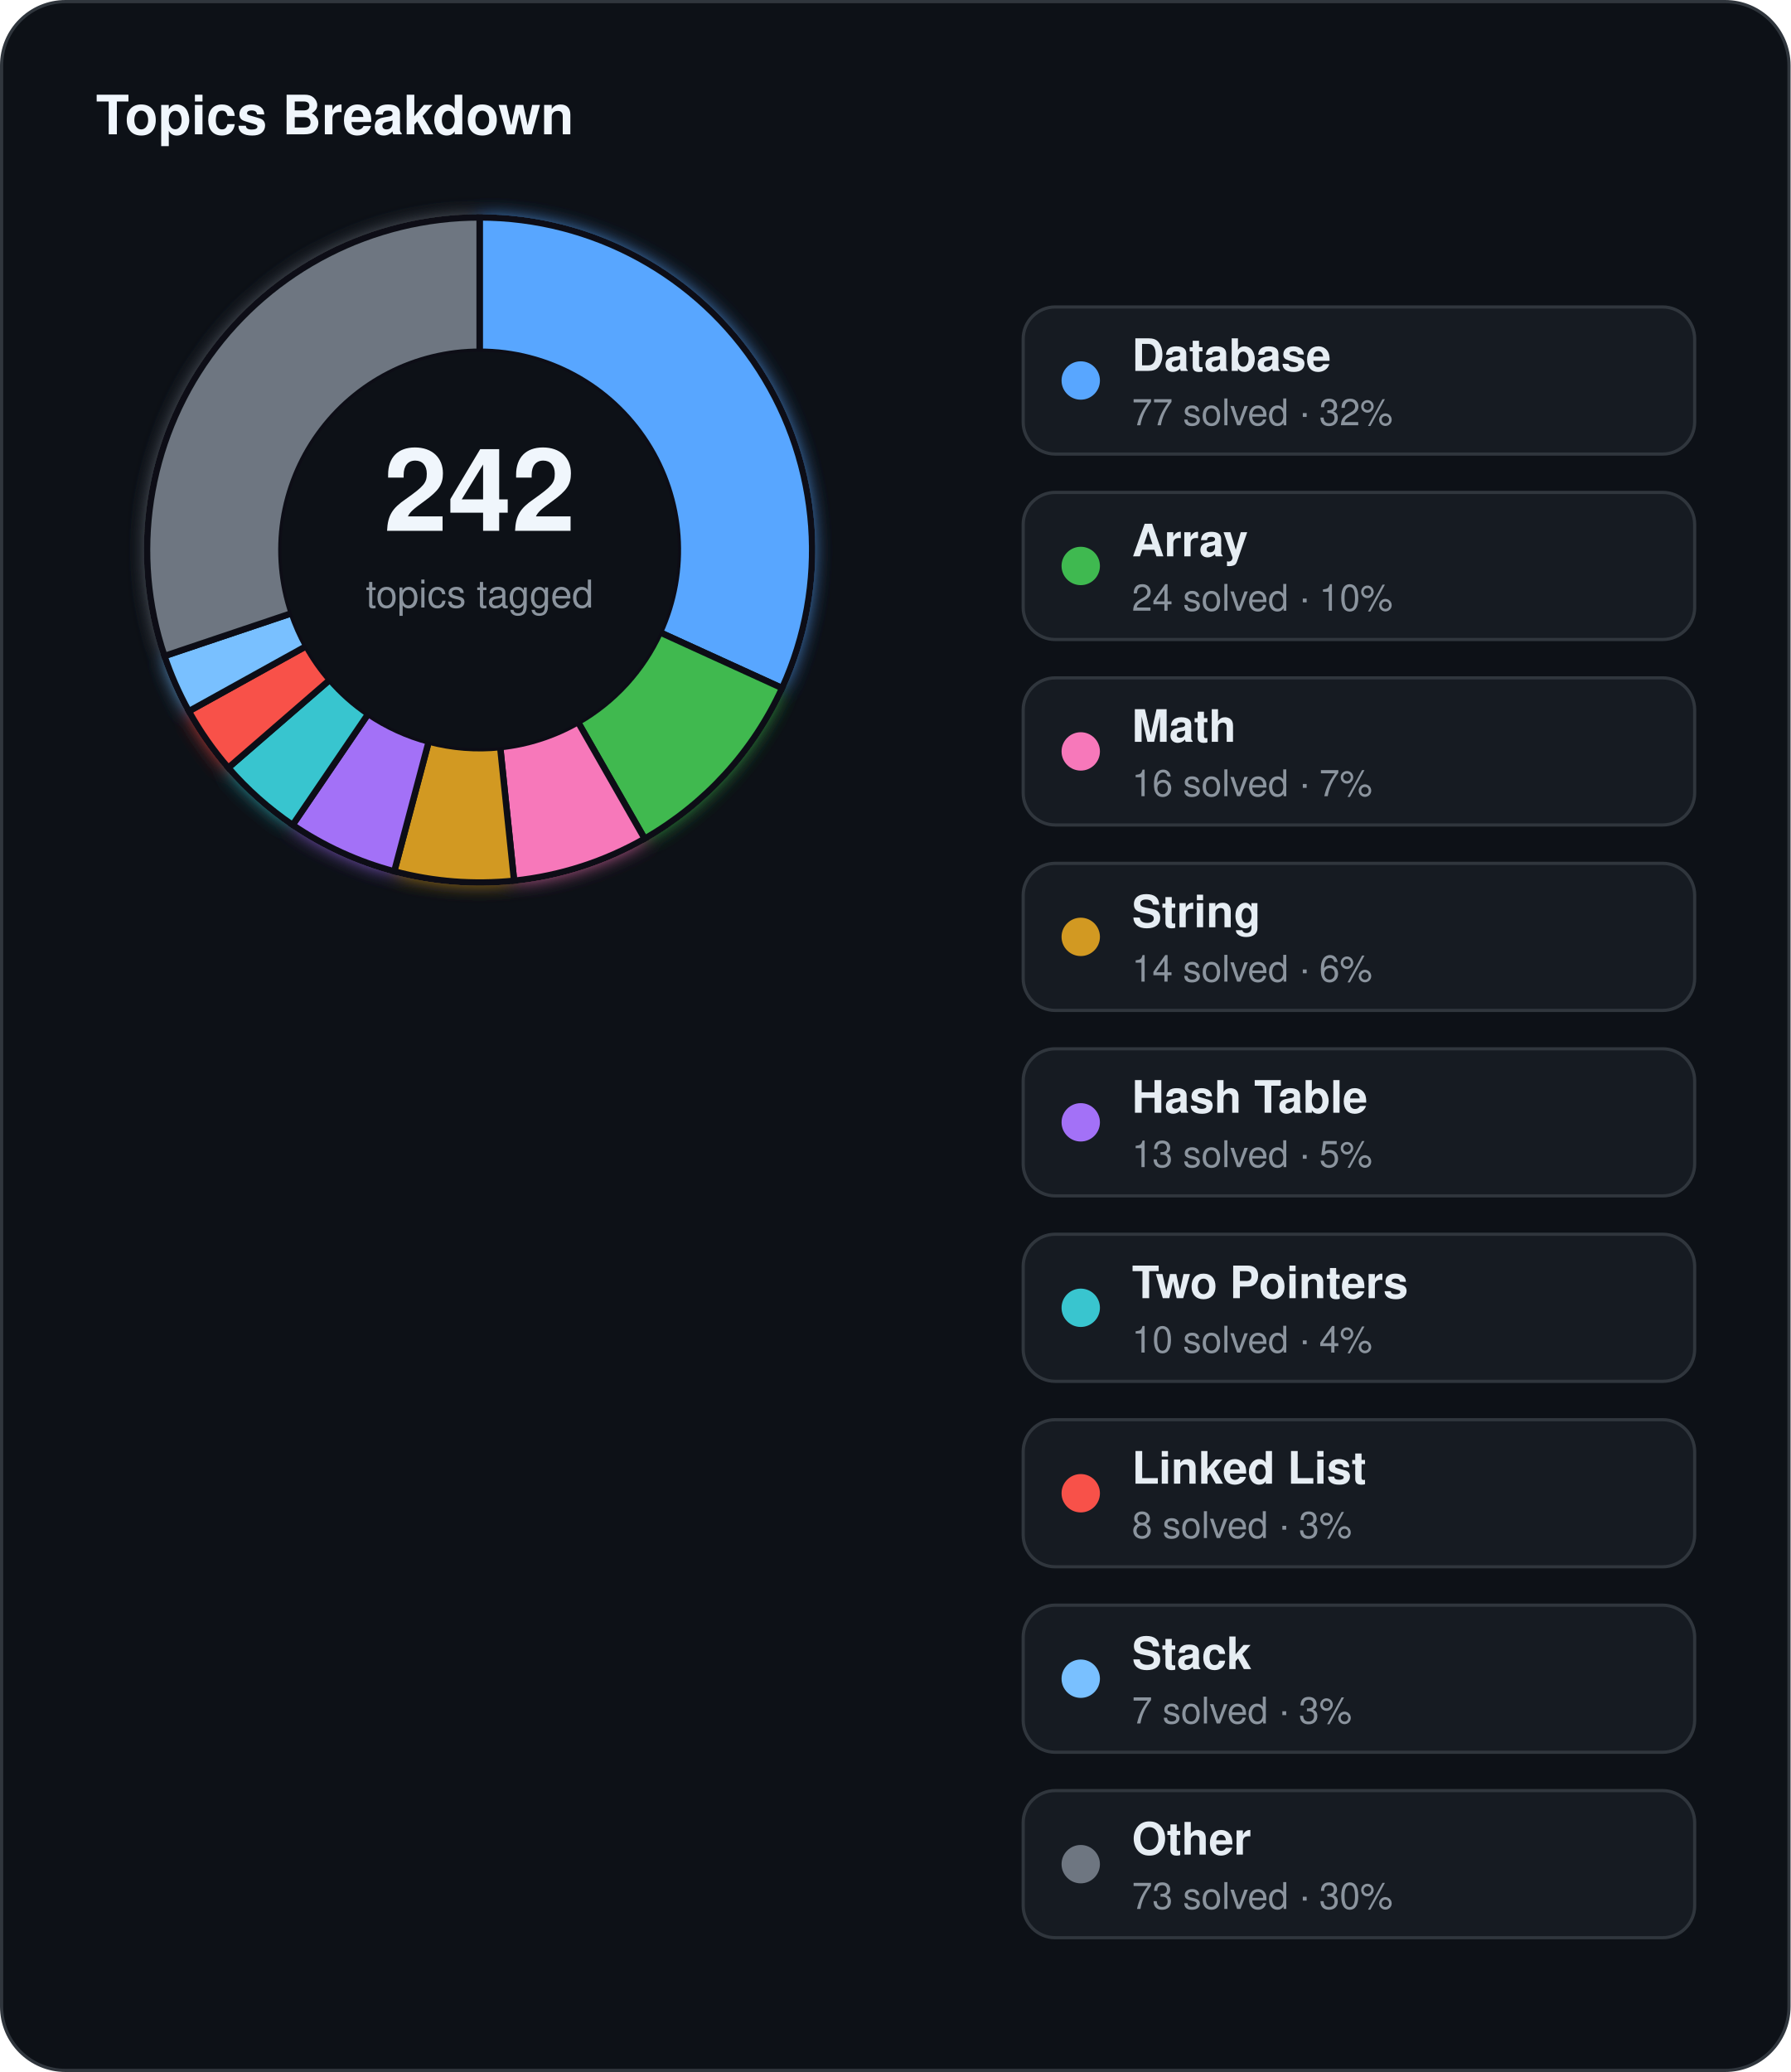
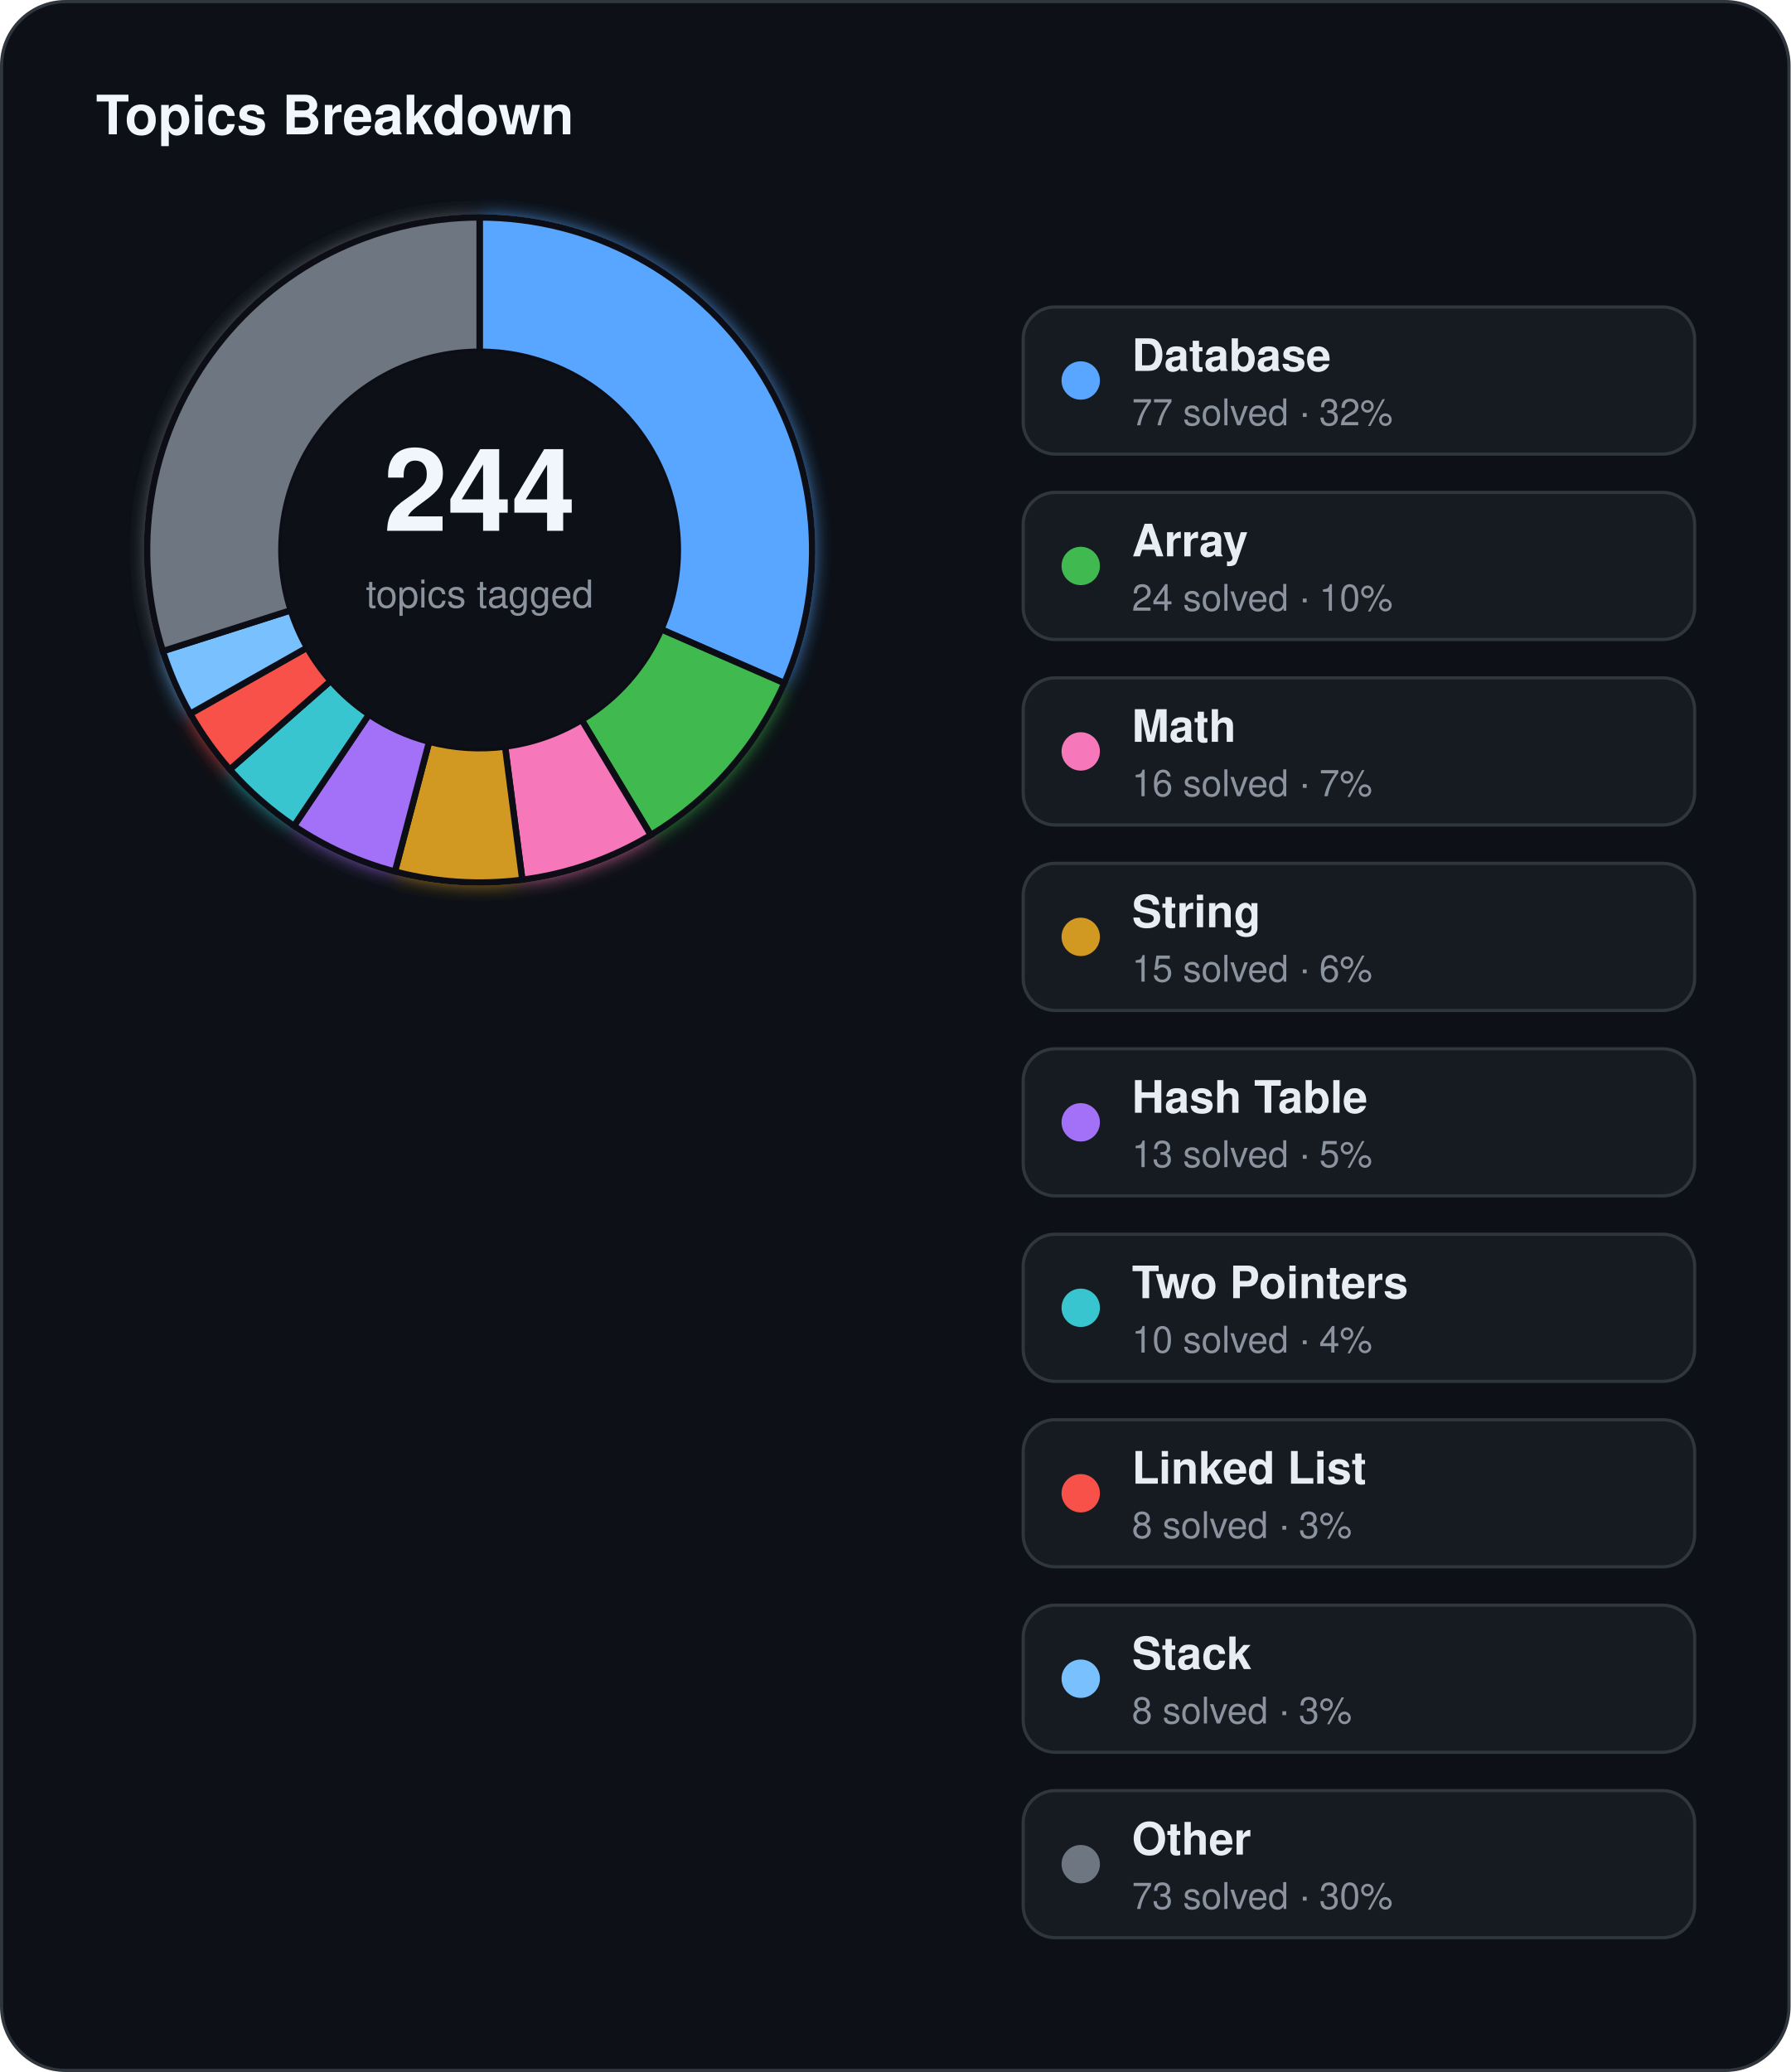
<svg xmlns="http://www.w3.org/2000/svg" width="560" height="648" viewBox="0 0 560 648">
  <defs>
    <filter id="topics-glow" x="-60%" y="-60%" width="220%" height="220%">
      <feGaussianBlur stdDeviation="3" result="blur" />
      <feMerge>
        <feMergeNode in="blur" />
        <feMergeNode in="SourceGraphic" />
      </feMerge>
    </filter>
  </defs>
  <rect x="0.5" y="0.5" width="559" height="647" rx="20" fill="#0d1117" stroke="#30363d" stroke-width="1" />
  <text x="30" y="42" fill="#f0f6fc" font-family="Segoe UI, Helvetica, Arial, sans-serif" font-size="17" font-weight="700">Topics Breakdown</text>
  <g filter="url(#topics-glow)">
-     <path d="M 150.00,68.00 A 104,104 0 0 1 244.60,215.20 L 206.40,197.76 A 62,62 0 0 0 150.00,110.00 Z" fill="#58a6ff" stroke="#0d1117" stroke-width="2" />
-     <path d="M 244.60,215.20 A 104,104 0 0 1 201.61,262.29 L 180.77,225.83 A 62,62 0 0 0 206.40,197.76 Z" fill="#3fb950" stroke="#0d1117" stroke-width="2" />
-     <path d="M 201.61,262.29 A 104,104 0 0 1 160.78,275.44 L 156.43,233.67 A 62,62 0 0 0 180.77,225.83 Z" fill="#f778ba" stroke="#0d1117" stroke-width="2" />
-     <path d="M 160.78,275.44 A 104,104 0 0 1 123.30,272.51 L 134.08,231.92 A 62,62 0 0 0 156.43,233.67 Z" fill="#d29922" stroke="#0d1117" stroke-width="2" />
-     <path d="M 123.30,272.51 A 104,104 0 0 1 91.52,258.00 L 115.14,223.27 A 62,62 0 0 0 134.08,231.92 Z" fill="#a371f7" stroke="#0d1117" stroke-width="2" />
-     <path d="M 91.52,258.00 A 104,104 0 0 1 71.40,240.11 L 103.14,212.60 A 62,62 0 0 0 115.14,223.27 Z" fill="#39c5cf" stroke="#0d1117" stroke-width="2" />
-     <path d="M 71.40,240.11 A 104,104 0 0 1 59.05,222.43 L 95.78,202.07 A 62,62 0 0 0 103.14,212.60 Z" fill="#f85149" stroke="#0d1117" stroke-width="2" />
-     <path d="M 59.05,222.43 A 104,104 0 0 1 51.43,205.16 L 91.24,191.77 A 62,62 0 0 0 95.78,202.07 Z" fill="#79c0ff" stroke="#0d1117" stroke-width="2" />
-     <path d="M 51.43,205.16 A 104,104 0 0 1 150.00,68.00 L 150.00,110.00 A 62,62 0 0 0 91.24,191.77 Z" fill="#6e7681" stroke="#0d1117" stroke-width="2" />
+     <path d="M 150.00,68.00 A 104,104 0 0 1 245.30,213.65 L 206.81,196.83 A 62,62 0 0 0 150.00,110.00 Z" fill="#58a6ff" stroke="#0d1117" stroke-width="2" />
+     <path d="M 245.30,213.65 A 104,104 0 0 1 203.54,261.16 L 181.92,225.15 A 62,62 0 0 0 206.81,196.83 Z" fill="#3fb950" stroke="#0d1117" stroke-width="2" />
+     <path d="M 203.54,261.16 A 104,104 0 0 1 163.35,275.14 L 157.96,233.49 A 62,62 0 0 0 181.92,225.15 Z" fill="#f778ba" stroke="#0d1117" stroke-width="2" />
+     <path d="M 163.35,275.14 A 104,104 0 0 1 123.51,272.57 L 134.21,231.96 A 62,62 0 0 0 157.96,233.49 Z" fill="#d29922" stroke="#0d1117" stroke-width="2" />
+     <path d="M 123.51,272.57 A 104,104 0 0 1 91.94,258.29 L 115.39,223.44 A 62,62 0 0 0 134.21,231.96 Z" fill="#a371f7" stroke="#0d1117" stroke-width="2" />
+     <path d="M 91.94,258.29 A 104,104 0 0 1 71.88,240.66 L 103.43,212.93 A 62,62 0 0 0 115.39,223.44 Z" fill="#39c5cf" stroke="#0d1117" stroke-width="2" />
+     <path d="M 71.88,240.66 A 104,104 0 0 1 59.49,223.22 L 96.04,202.54 A 62,62 0 0 0 103.43,212.93 Z" fill="#f85149" stroke="#0d1117" stroke-width="2" />
+     <path d="M 59.49,223.22 A 104,104 0 0 1 50.93,203.63 L 90.94,190.86 A 62,62 0 0 0 96.04,202.54 Z" fill="#79c0ff" stroke="#0d1117" stroke-width="2" />
+     <path d="M 50.93,203.63 A 104,104 0 0 1 150.00,68.00 L 150.00,110.00 A 62,62 0 0 0 90.94,190.86 Z" fill="#6e7681" stroke="#0d1117" stroke-width="2" />
  </g>
  <circle cx="150" cy="172" r="62" fill="#0d1117" />
-   <text x="150" y="166" text-anchor="middle" fill="#f0f6fc" font-family="Segoe UI, Helvetica, Arial, sans-serif" font-size="36" font-weight="700">242</text>
+   <text x="150" y="166" text-anchor="middle" fill="#f0f6fc" font-family="Segoe UI, Helvetica, Arial, sans-serif" font-size="36" font-weight="700">244</text>
  <text x="150" y="190" text-anchor="middle" fill="#8b949e" font-family="Segoe UI, Helvetica, Arial, sans-serif" font-size="12">topics tagged</text>
  <rect x="320" y="96" width="210" height="46" rx="10" fill="#161b22" stroke="#30363d" stroke-width="1" />
  <circle cx="338" cy="119" r="6" fill="#58a6ff" />
  <text x="354" y="116" fill="#e6edf3" font-family="Segoe UI, Helvetica, Arial, sans-serif" font-size="14" font-weight="600">Database</text>
  <text x="354" y="133" fill="#8b949e" font-family="Segoe UI, Helvetica, Arial, sans-serif" font-size="11.5">77 solved · 32%</text>
  <rect x="320" y="154" width="210" height="46" rx="10" fill="#161b22" stroke="#30363d" stroke-width="1" />
  <circle cx="338" cy="177" r="6" fill="#3fb950" />
  <text x="354" y="174" fill="#e6edf3" font-family="Segoe UI, Helvetica, Arial, sans-serif" font-size="14" font-weight="600">Array</text>
  <text x="354" y="191" fill="#8b949e" font-family="Segoe UI, Helvetica, Arial, sans-serif" font-size="11.5">24 solved · 10%</text>
  <rect x="320" y="212" width="210" height="46" rx="10" fill="#161b22" stroke="#30363d" stroke-width="1" />
  <circle cx="338" cy="235" r="6" fill="#f778ba" />
  <text x="354" y="232" fill="#e6edf3" font-family="Segoe UI, Helvetica, Arial, sans-serif" font-size="14" font-weight="600">Math</text>
  <text x="354" y="249" fill="#8b949e" font-family="Segoe UI, Helvetica, Arial, sans-serif" font-size="11.5">16 solved · 7%</text>
  <rect x="320" y="270" width="210" height="46" rx="10" fill="#161b22" stroke="#30363d" stroke-width="1" />
  <circle cx="338" cy="293" r="6" fill="#d29922" />
  <text x="354" y="290" fill="#e6edf3" font-family="Segoe UI, Helvetica, Arial, sans-serif" font-size="14" font-weight="600">String</text>
-   <text x="354" y="307" fill="#8b949e" font-family="Segoe UI, Helvetica, Arial, sans-serif" font-size="11.5">14 solved · 6%</text>
+   <text x="354" y="307" fill="#8b949e" font-family="Segoe UI, Helvetica, Arial, sans-serif" font-size="11.5">15 solved · 6%</text>
  <rect x="320" y="328" width="210" height="46" rx="10" fill="#161b22" stroke="#30363d" stroke-width="1" />
  <circle cx="338" cy="351" r="6" fill="#a371f7" />
  <text x="354" y="348" fill="#e6edf3" font-family="Segoe UI, Helvetica, Arial, sans-serif" font-size="14" font-weight="600">Hash Table</text>
  <text x="354" y="365" fill="#8b949e" font-family="Segoe UI, Helvetica, Arial, sans-serif" font-size="11.5">13 solved · 5%</text>
  <rect x="320" y="386" width="210" height="46" rx="10" fill="#161b22" stroke="#30363d" stroke-width="1" />
  <circle cx="338" cy="409" r="6" fill="#39c5cf" />
  <text x="354" y="406" fill="#e6edf3" font-family="Segoe UI, Helvetica, Arial, sans-serif" font-size="14" font-weight="600">Two Pointers</text>
  <text x="354" y="423" fill="#8b949e" font-family="Segoe UI, Helvetica, Arial, sans-serif" font-size="11.5">10 solved · 4%</text>
  <rect x="320" y="444" width="210" height="46" rx="10" fill="#161b22" stroke="#30363d" stroke-width="1" />
  <circle cx="338" cy="467" r="6" fill="#f85149" />
  <text x="354" y="464" fill="#e6edf3" font-family="Segoe UI, Helvetica, Arial, sans-serif" font-size="14" font-weight="600">Linked List</text>
  <text x="354" y="481" fill="#8b949e" font-family="Segoe UI, Helvetica, Arial, sans-serif" font-size="11.5">8 solved · 3%</text>
  <rect x="320" y="502" width="210" height="46" rx="10" fill="#161b22" stroke="#30363d" stroke-width="1" />
  <circle cx="338" cy="525" r="6" fill="#79c0ff" />
  <text x="354" y="522" fill="#e6edf3" font-family="Segoe UI, Helvetica, Arial, sans-serif" font-size="14" font-weight="600">Stack</text>
-   <text x="354" y="539" fill="#8b949e" font-family="Segoe UI, Helvetica, Arial, sans-serif" font-size="11.5">7 solved · 3%</text>
+   <text x="354" y="539" fill="#8b949e" font-family="Segoe UI, Helvetica, Arial, sans-serif" font-size="11.5">8 solved · 3%</text>
  <rect x="320" y="560" width="210" height="46" rx="10" fill="#161b22" stroke="#30363d" stroke-width="1" />
  <circle cx="338" cy="583" r="6" fill="#6e7681" />
  <text x="354" y="580" fill="#e6edf3" font-family="Segoe UI, Helvetica, Arial, sans-serif" font-size="14" font-weight="600">Other</text>
  <text x="354" y="597" fill="#8b949e" font-family="Segoe UI, Helvetica, Arial, sans-serif" font-size="11.5">73 solved · 30%</text>
</svg>
